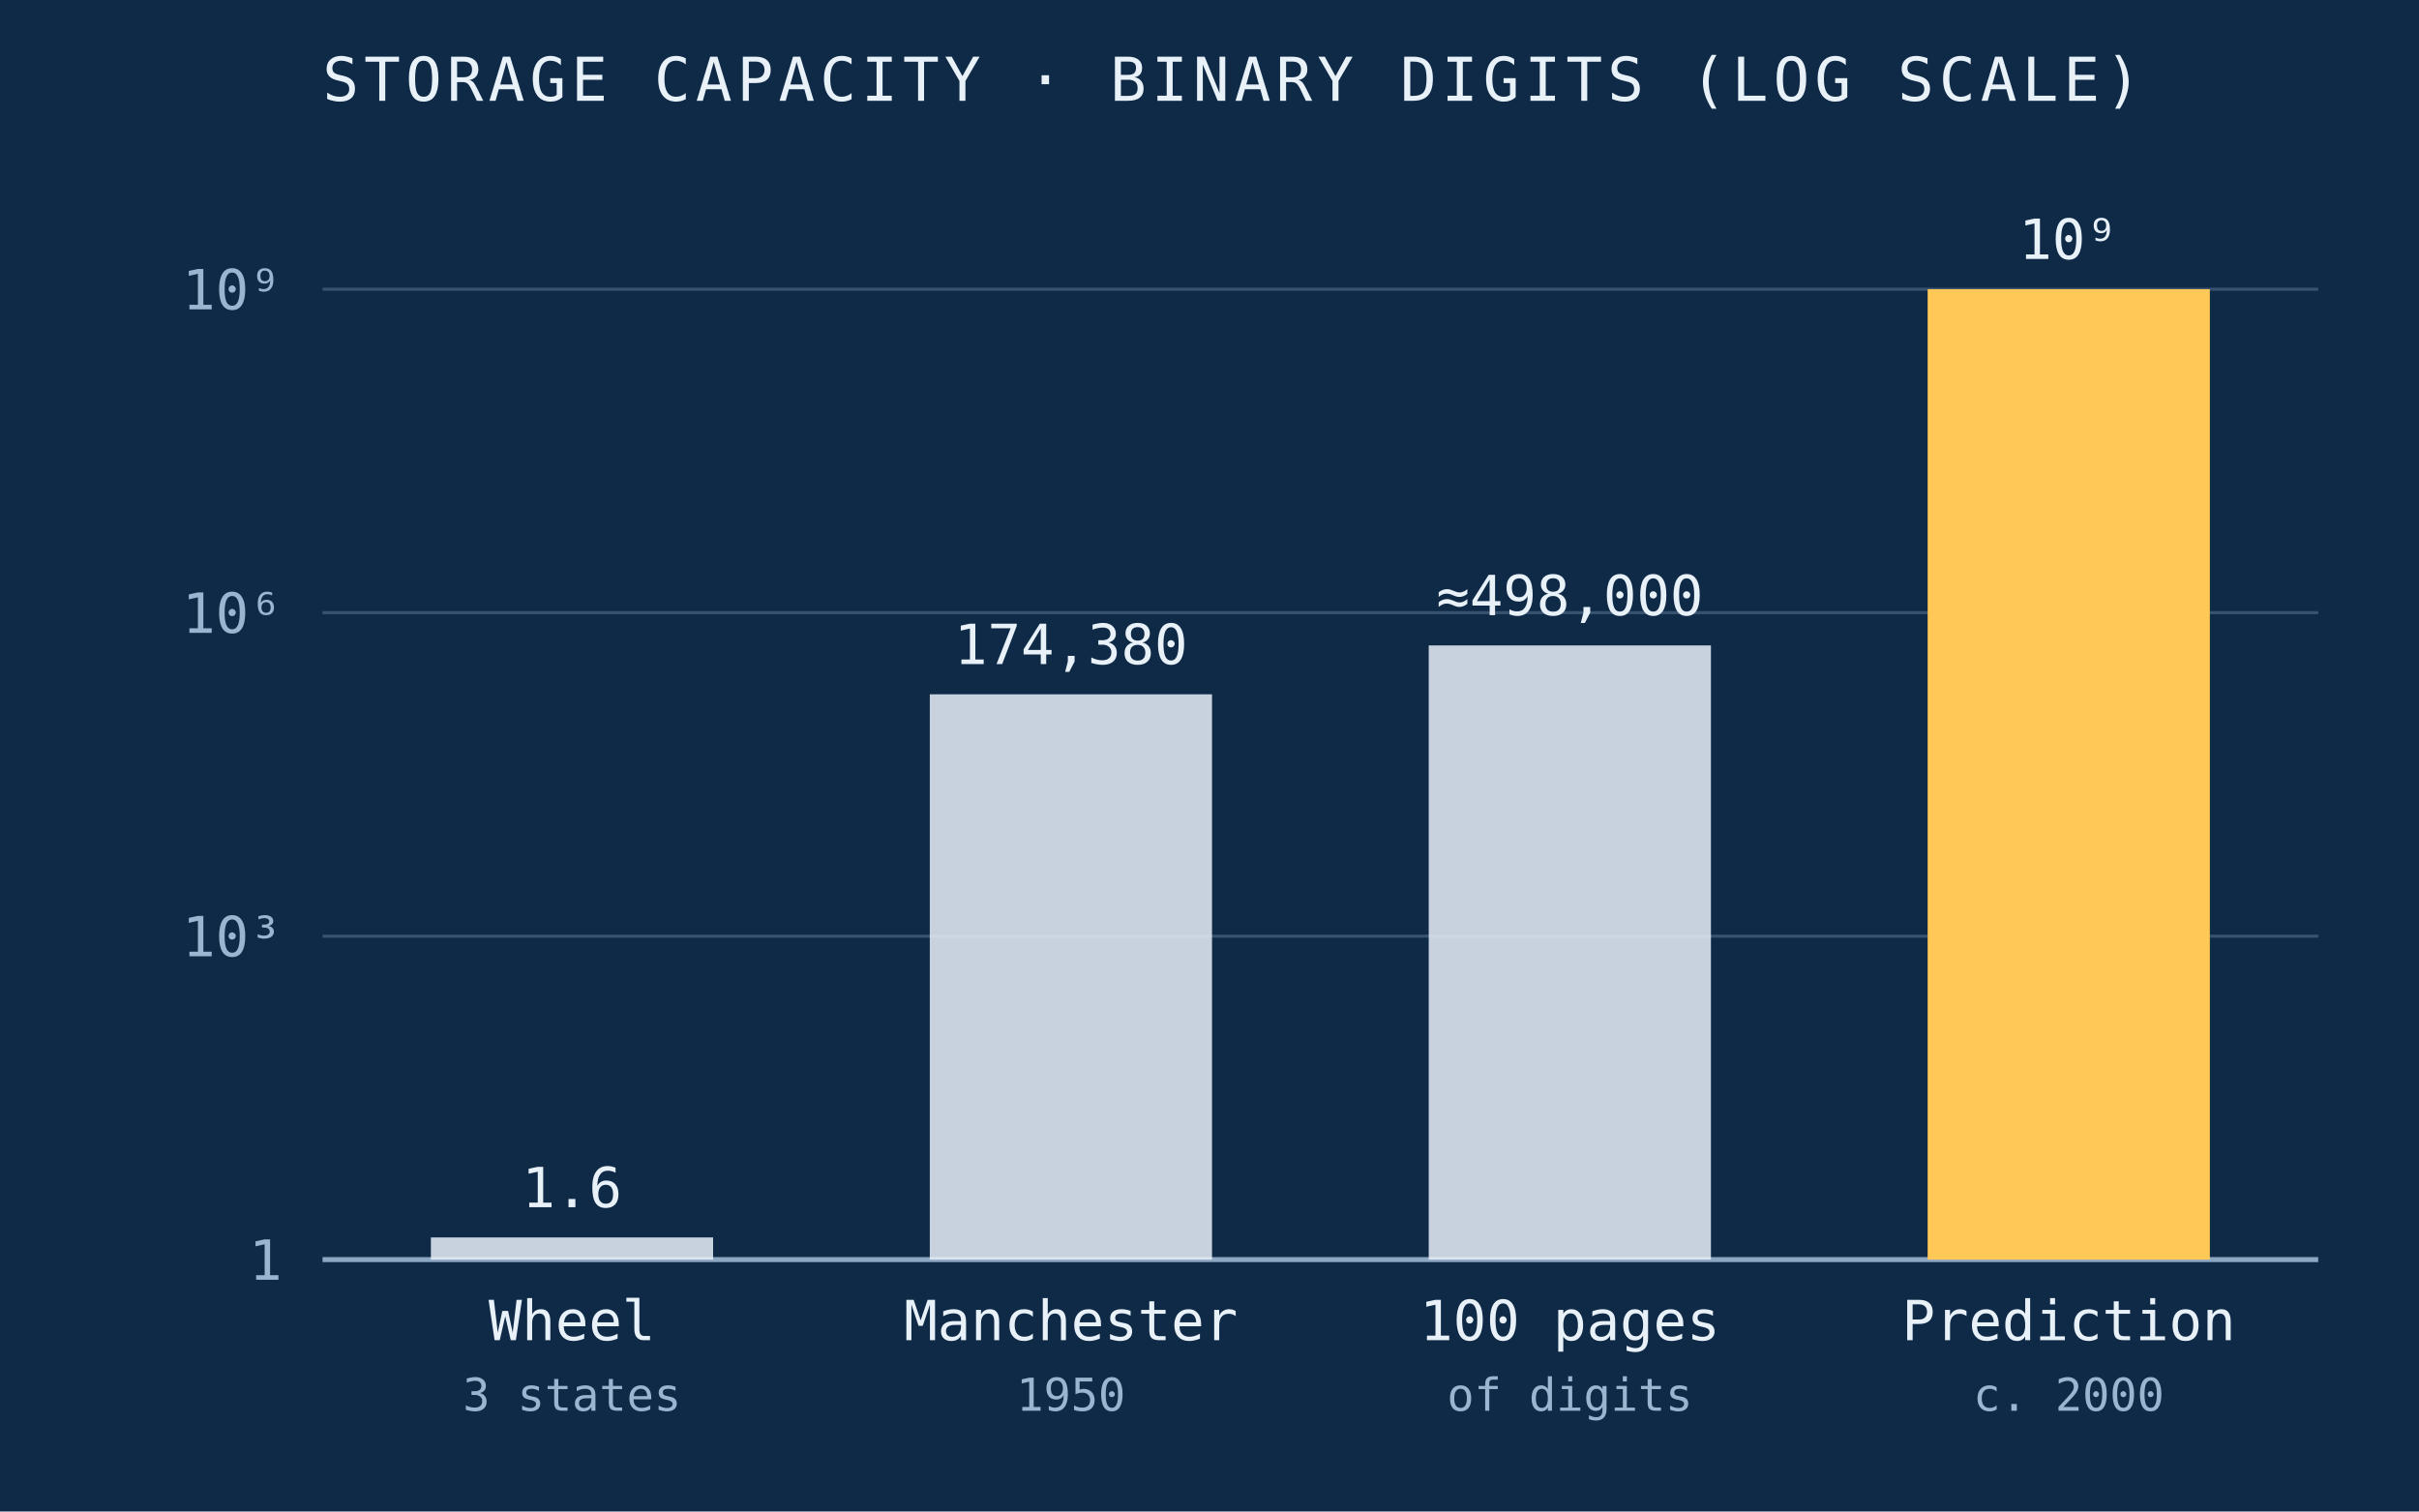
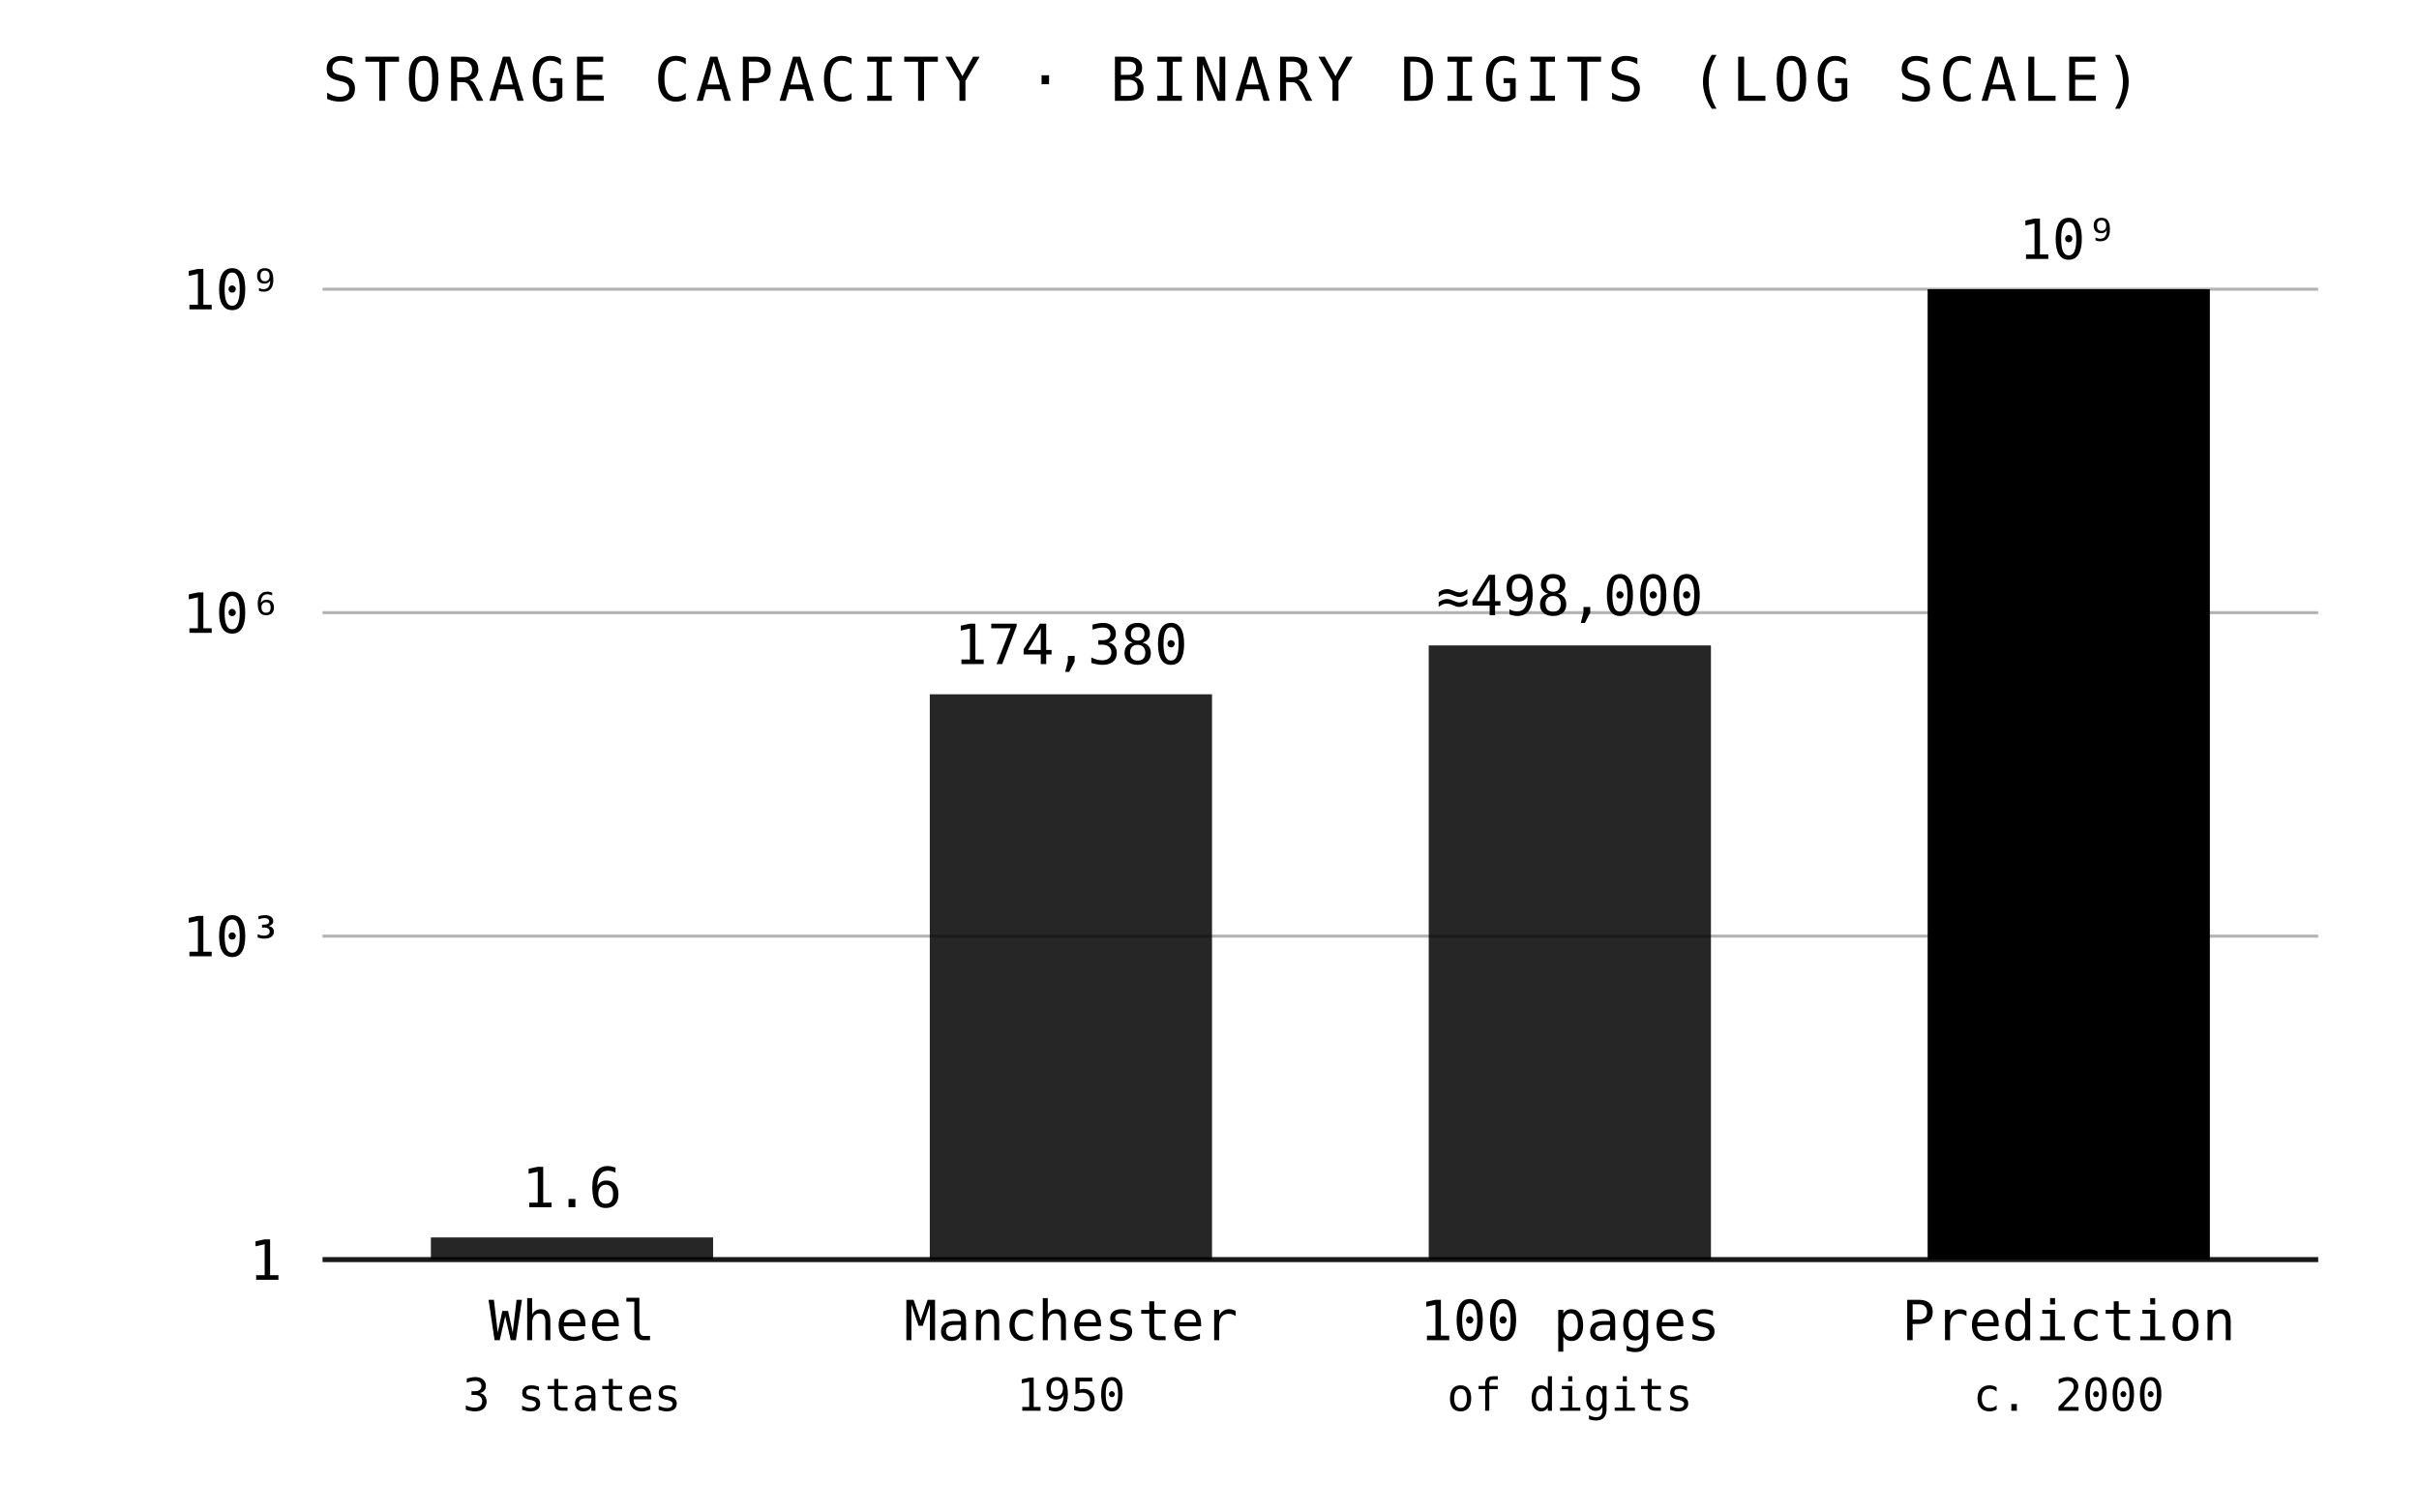
<svg xmlns="http://www.w3.org/2000/svg" viewBox="0 0 480 300" role="img" aria-labelledby="t d">
-   <rect width="480" height="300" fill="#0e2a47" />
-   <g font-family="ui-monospace, Menlo, Consolas, monospace" font-size="11" fill="#9bb4cf">
-     <line x1="64" x2="460" y1="250.0" y2="250.0" stroke="#9bb4cf" stroke-opacity="0.9" stroke-width="1" />
-     <text x="56" y="254.0" text-anchor="end">1</text>
-     <line x1="64" x2="460" y1="185.8" y2="185.8" stroke="#9bb4cf" stroke-opacity="0.3" stroke-width="0.6" />
-     <text x="56" y="189.8" text-anchor="end">10³</text>
-     <line x1="64" x2="460" y1="121.6" y2="121.6" stroke="#9bb4cf" stroke-opacity="0.3" stroke-width="0.6" />
-     <text x="56" y="125.6" text-anchor="end">10⁶</text>
-     <line x1="64" x2="460" y1="57.4" y2="57.4" stroke="#9bb4cf" stroke-opacity="0.3" stroke-width="0.6" />
-     <text x="56" y="61.4" text-anchor="end">10⁹</text>
-     <rect x="85.5" y="245.6" width="56" height="4.4" fill="#e8f0f8" fill-opacity="0.85" />
-     <text x="113.5" y="239.6" text-anchor="middle" fill="#e8f0f8">1.6</text>
-     <text x="113.5" y="266" text-anchor="middle" fill="#e8f0f8">Wheel</text>
-     <text x="113.5" y="280" text-anchor="middle" font-size="9">3 states</text>
-     <rect x="184.5" y="137.8" width="56" height="112.2" fill="#e8f0f8" fill-opacity="0.85" />
-     <text x="212.5" y="131.8" text-anchor="middle" fill="#e8f0f8">174,380</text>
-     <text x="212.5" y="266" text-anchor="middle" fill="#e8f0f8">Manchester</text>
-     <text x="212.5" y="280" text-anchor="middle" font-size="9">1950</text>
-     <rect x="283.5" y="128.1" width="56" height="121.9" fill="#e8f0f8" fill-opacity="0.85" />
-     <text x="311.5" y="122.1" text-anchor="middle" fill="#e8f0f8">≈498,000</text>
-     <text x="311.5" y="266" text-anchor="middle" fill="#e8f0f8">100 pages</text>
-     <text x="311.5" y="280" text-anchor="middle" font-size="9">of digits</text>
-     <rect x="382.5" y="57.4" width="56" height="192.6" fill="#ffc857" fill-opacity="1" />
-     <text x="410.5" y="51.4" text-anchor="middle" fill="#e8f0f8">10⁹</text>
-     <text x="410.5" y="266" text-anchor="middle" fill="#e8f0f8">Prediction</text>
-     <text x="410.5" y="280" text-anchor="middle" font-size="9">c. 2000</text>
-     <text x="64" y="20" font-size="12" fill="#e8f0f8" letter-spacing="1">STORAGE CAPACITY · BINARY DIGITS (LOG SCALE)</text>
+   <g font-family="ui-monospace, Menlo, Consolas, monospace" font-size="11" fill="currentColor">
+     <g class="muted">
+       <line x1="64" x2="460" y1="250.0" y2="250.0" stroke="currentColor" stroke-opacity="0.9" stroke-width="1" />
+       <text x="56" y="254.0" text-anchor="end">1</text>
+       <line x1="64" x2="460" y1="185.8" y2="185.8" stroke="currentColor" stroke-opacity="0.3" stroke-width="0.6" />
+       <text x="56" y="189.8" text-anchor="end">10³</text>
+       <line x1="64" x2="460" y1="121.6" y2="121.6" stroke="currentColor" stroke-opacity="0.3" stroke-width="0.6" />
+       <text x="56" y="125.6" text-anchor="end">10⁶</text>
+       <line x1="64" x2="460" y1="57.4" y2="57.4" stroke="currentColor" stroke-opacity="0.3" stroke-width="0.6" />
+       <text x="56" y="61.4" text-anchor="end">10⁹</text>
+     </g>
+     <rect x="85.5" y="245.6" width="56" height="4.4" fill-opacity="0.85" />
+     <text x="113.5" y="239.6" text-anchor="middle">1.6</text>
+     <text x="113.5" y="266" text-anchor="middle">Wheel</text>
+     <text x="113.5" y="280" text-anchor="middle" font-size="9" class="muted" fill="currentColor">3 states</text>
+     <rect x="184.5" y="137.8" width="56" height="112.2" fill-opacity="0.85" />
+     <text x="212.5" y="131.8" text-anchor="middle">174,380</text>
+     <text x="212.5" y="266" text-anchor="middle">Manchester</text>
+     <text x="212.5" y="280" text-anchor="middle" font-size="9" class="muted" fill="currentColor">1950</text>
+     <rect x="283.5" y="128.1" width="56" height="121.9" fill-opacity="0.85" />
+     <text x="311.5" y="122.1" text-anchor="middle">≈498,000</text>
+     <text x="311.5" y="266" text-anchor="middle">100 pages</text>
+     <text x="311.5" y="280" text-anchor="middle" font-size="9" class="muted" fill="currentColor">of digits</text>
+     <rect x="382.5" y="57.4" width="56" height="192.6" class="accent" fill="currentColor" />
+     <text x="410.5" y="51.4" text-anchor="middle">10⁹</text>
+     <text x="410.5" y="266" text-anchor="middle">Prediction</text>
+     <text x="410.5" y="280" text-anchor="middle" font-size="9" class="muted" fill="currentColor">c. 2000</text>
+     <text x="64" y="20" font-size="12" letter-spacing="1">STORAGE CAPACITY · BINARY DIGITS (LOG SCALE)</text>
  </g>
</svg>
